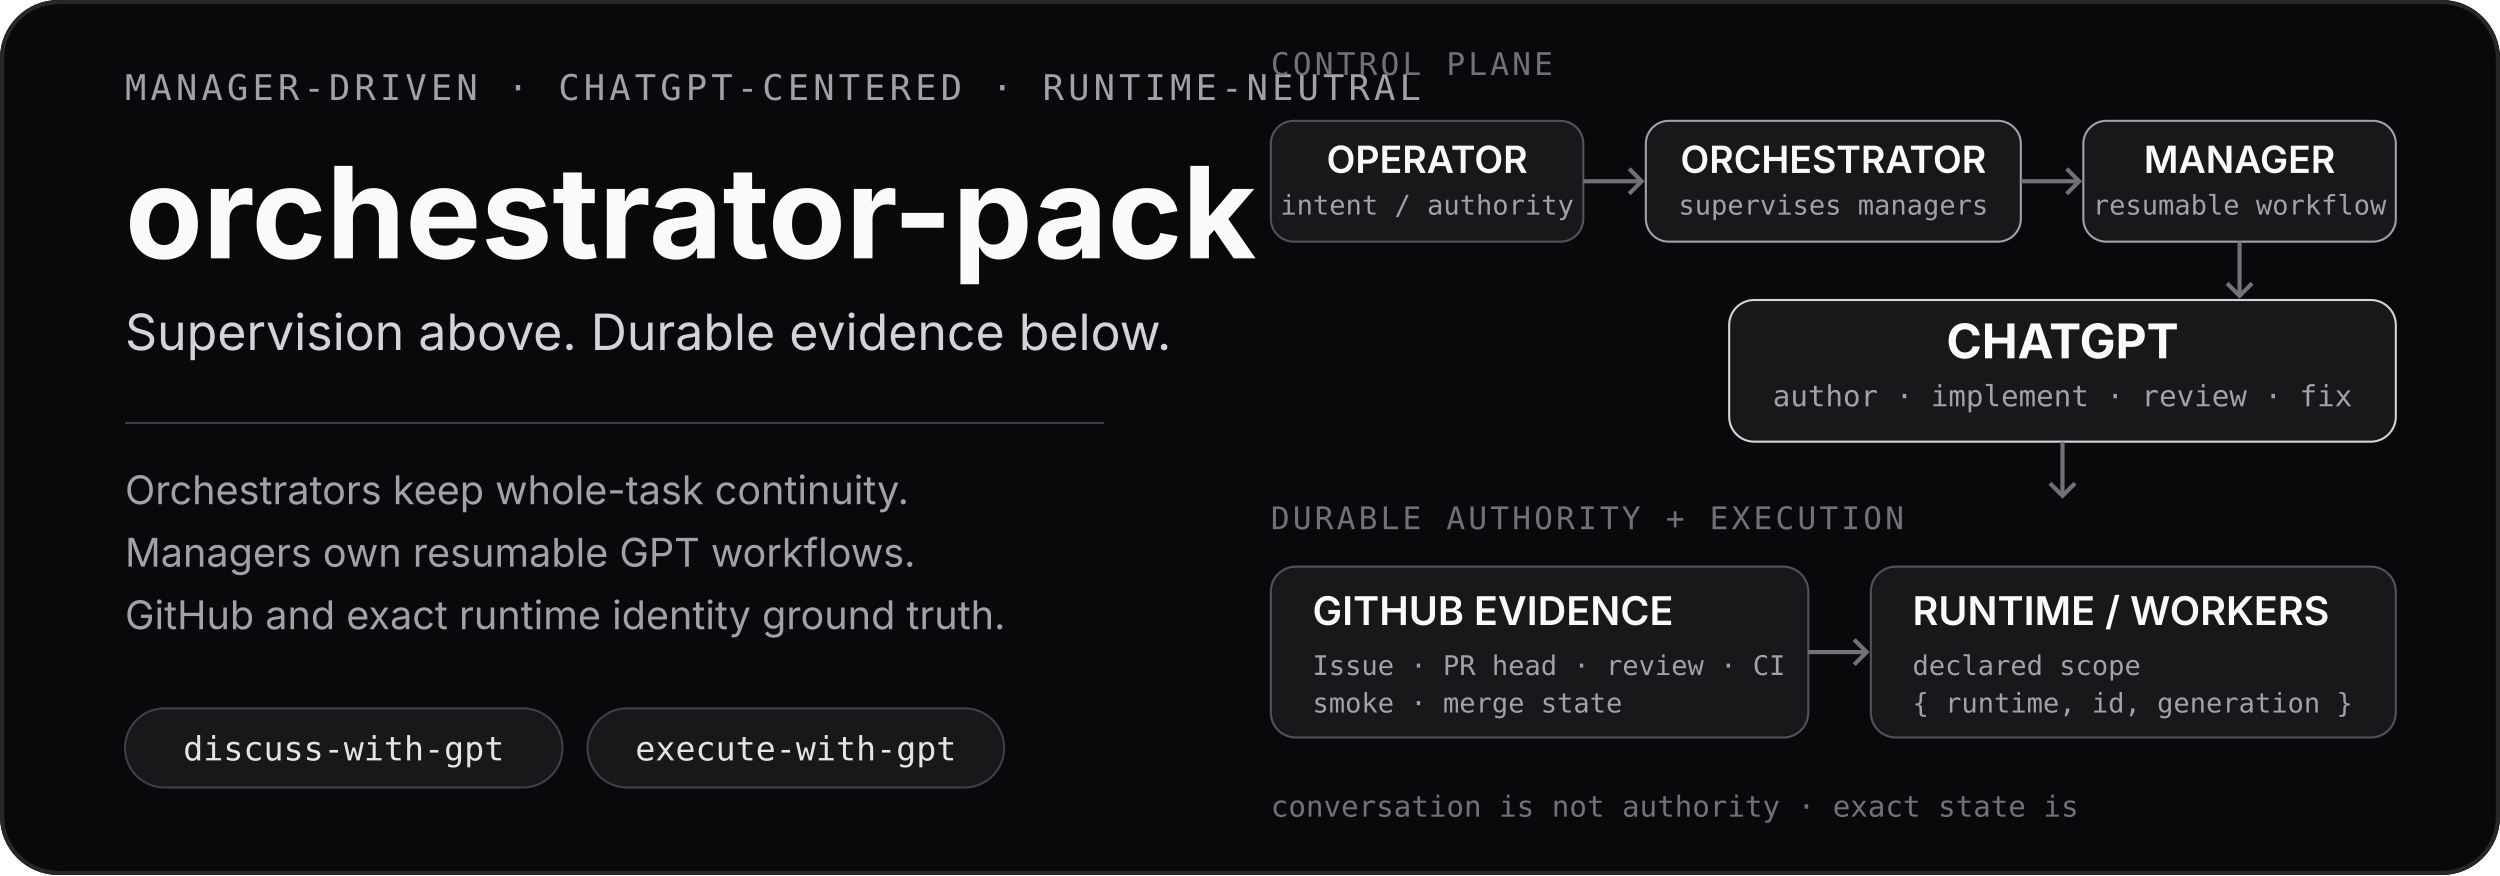
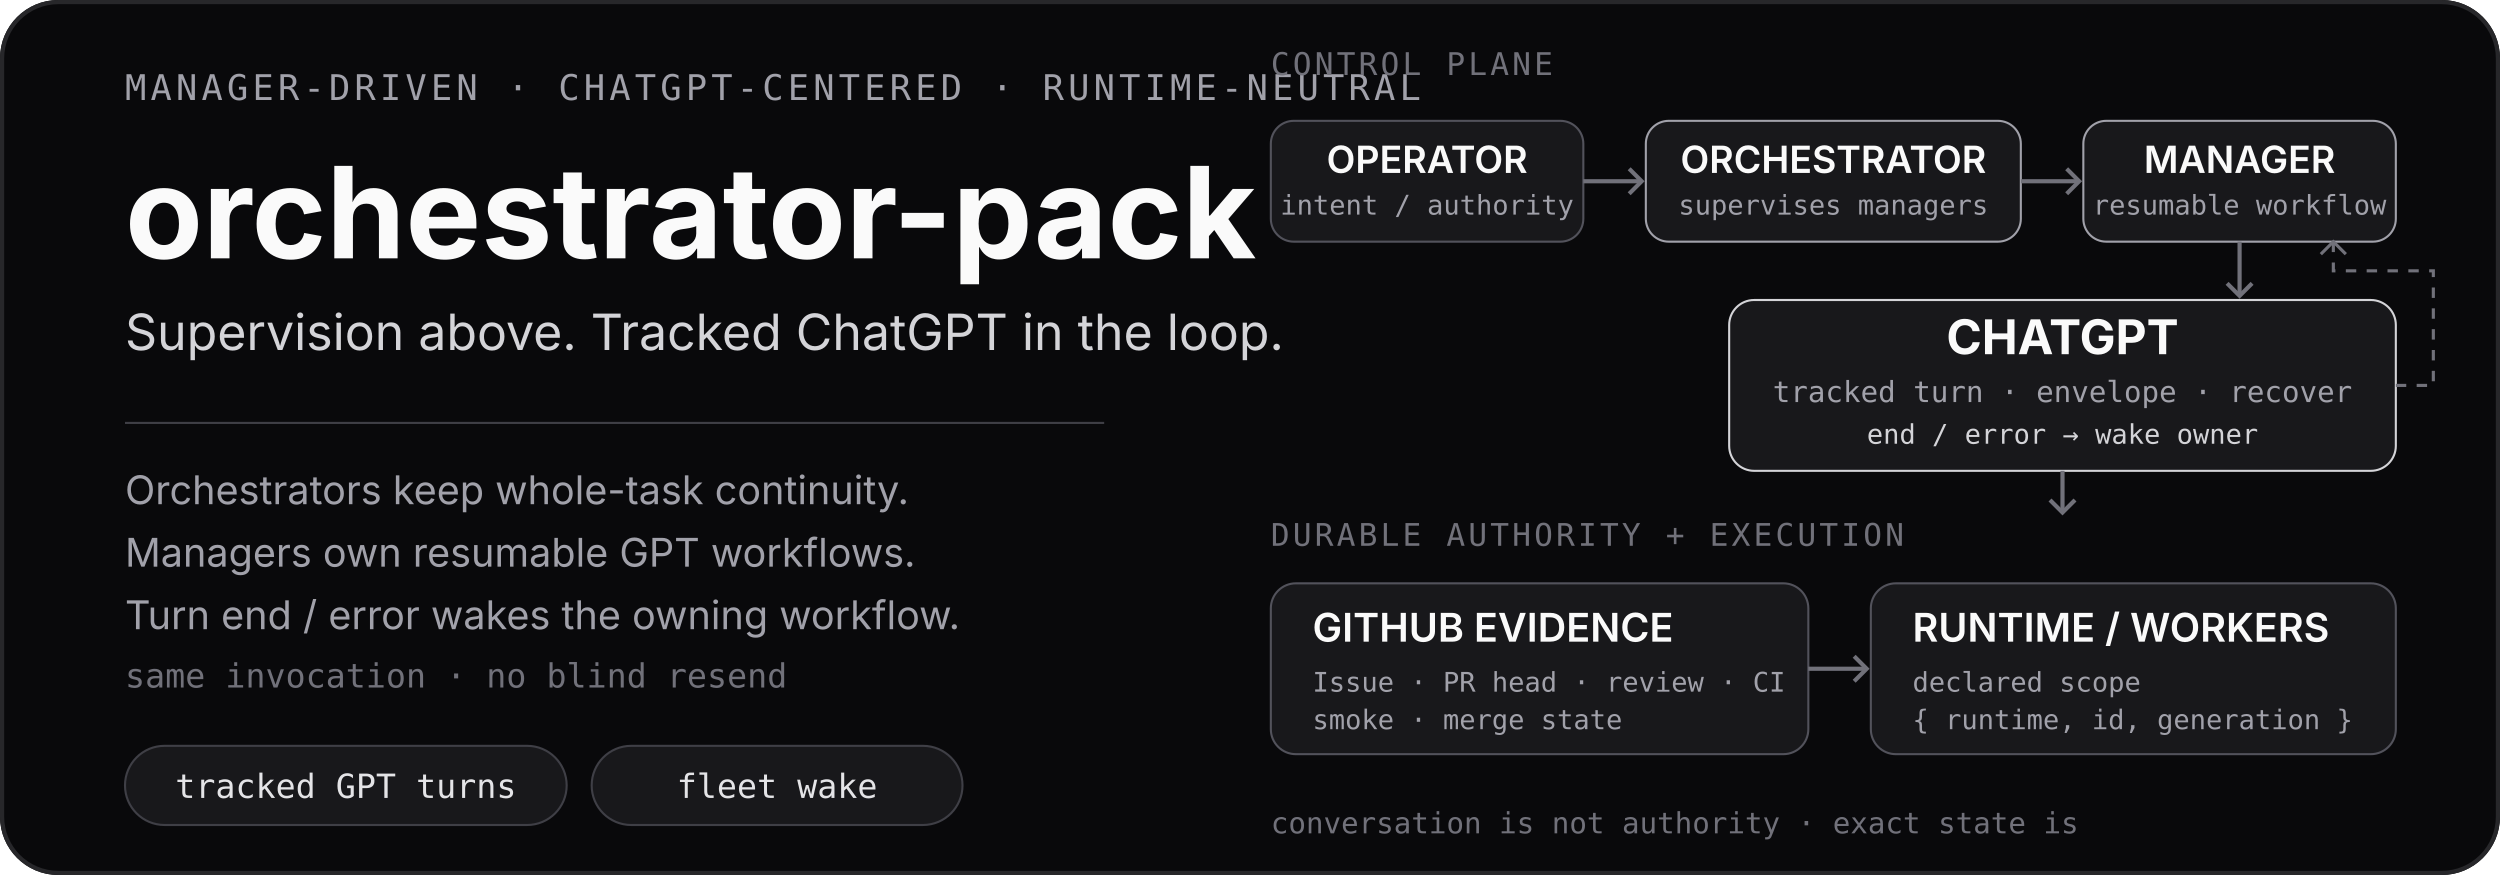
<svg xmlns="http://www.w3.org/2000/svg" width="1200" height="420" viewBox="0 0 1200 420" role="img" aria-labelledby="title desc">
  <rect width="1200" height="420" rx="28" fill="#09090b" />
  <rect x="1" y="1" width="1198" height="418" rx="27" fill="none" stroke="#27272a" stroke-width="2" />
  <g transform="translate(60 48)">
    <text x="0" y="0" fill="#a1a1aa" font-size="17" font-family="ui-monospace, SFMono-Regular, Menlo, monospace" letter-spacing="2">MANAGER-DRIVEN · CHATGPT-CENTERED · RUNTIME-NEUTRAL</text>
    <text x="0" y="76" fill="#fafafa" font-size="61" font-weight="700" font-family="-apple-system, BlinkMacSystemFont, Segoe UI, sans-serif">orchestrator-pack</text>
-     <text x="0" y="120" fill="#d4d4d8" font-size="24" font-family="-apple-system, BlinkMacSystemFont, Segoe UI, sans-serif">Supervision above. Durable evidence below.</text>
+     <text x="0" y="120" fill="#d4d4d8" font-size="24" font-family="-apple-system, BlinkMacSystemFont, Segoe UI, sans-serif">Supervision above. Tracked ChatGPT in the loop.</text>
    <line x1="0" y1="155" x2="470" y2="155" stroke="#3f3f46" />
    <text x="0" y="194" fill="#a1a1aa" font-size="19" font-family="-apple-system, BlinkMacSystemFont, Segoe UI, sans-serif">Orchestrators keep whole-task continuity.</text>
    <text x="0" y="224" fill="#a1a1aa" font-size="19" font-family="-apple-system, BlinkMacSystemFont, Segoe UI, sans-serif">Managers own resumable GPT workflows.</text>
-     <text x="0" y="254" fill="#a1a1aa" font-size="19" font-family="-apple-system, BlinkMacSystemFont, Segoe UI, sans-serif">GitHub and exact runtime identity ground truth.</text>
-     <g transform="translate(0 292)">
-       <rect width="210" height="38" rx="19" fill="#18181b" stroke="#3f3f46" />
-       <text x="105" y="25" text-anchor="middle" fill="#e4e4e7" font-size="16" font-family="ui-monospace, SFMono-Regular, Menlo, monospace">discuss-with-gpt</text>
-       <rect x="222" width="200" height="38" rx="19" fill="#18181b" stroke="#3f3f46" />
-       <text x="322" y="25" text-anchor="middle" fill="#e4e4e7" font-size="16" font-family="ui-monospace, SFMono-Regular, Menlo, monospace">execute-with-gpt</text>
+     <text x="0" y="254" fill="#a1a1aa" font-size="19" font-family="-apple-system, BlinkMacSystemFont, Segoe UI, sans-serif">Turn end / error wakes the owning workflow.</text>
+     <text x="0" y="282" fill="#71717a" font-size="16" font-family="ui-monospace, SFMono-Regular, Menlo, monospace">same invocation · no blind resend</text>
+     <g transform="translate(0 310)">
+       <rect width="212" height="38" rx="19" fill="#18181b" stroke="#3f3f46" />
+       <text x="106" y="25" text-anchor="middle" fill="#e4e4e7" font-size="16" font-family="ui-monospace, SFMono-Regular, Menlo, monospace">tracked GPT turns</text>
+       <rect x="224" width="178" height="38" rx="19" fill="#18181b" stroke="#3f3f46" />
+       <text x="313" y="25" text-anchor="middle" fill="#e4e4e7" font-size="16" font-family="ui-monospace, SFMono-Regular, Menlo, monospace">fleet wake</text>
    </g>
  </g>
  <g transform="translate(610 36)">
    <text x="0" y="0" fill="#71717a" font-size="15" font-family="ui-monospace, SFMono-Regular, Menlo, monospace" letter-spacing="1.5">CONTROL PLANE</text>
    <g transform="translate(0 22)">
      <rect x="0" y="0" width="150" height="58" rx="11" fill="#18181b" stroke="#52525b" />
      <text x="75" y="25" text-anchor="middle" fill="#fafafa" font-size="18" font-weight="600" font-family="-apple-system, BlinkMacSystemFont, Segoe UI, sans-serif">OPERATOR</text>
      <text x="75" y="45" text-anchor="middle" fill="#a1a1aa" font-size="13" font-family="ui-monospace, SFMono-Regular, Menlo, monospace">intent / authority</text>
      <line x1="150" y1="29" x2="178" y2="29" stroke="#71717a" stroke-width="2" />
      <path d="M172 23 L178 29 L172 35" fill="none" stroke="#71717a" stroke-width="2" />
      <rect x="180" y="0" width="180" height="58" rx="11" fill="#18181b" stroke="#a1a1aa" />
      <text x="270" y="25" text-anchor="middle" fill="#fafafa" font-size="18" font-weight="600" font-family="-apple-system, BlinkMacSystemFont, Segoe UI, sans-serif">ORCHESTRATOR</text>
      <text x="270" y="45" text-anchor="middle" fill="#a1a1aa" font-size="13" font-family="ui-monospace, SFMono-Regular, Menlo, monospace">supervises managers</text>
      <line x1="360" y1="29" x2="388" y2="29" stroke="#71717a" stroke-width="2" />
      <path d="M382 23 L388 29 L382 35" fill="none" stroke="#71717a" stroke-width="2" />
      <rect x="390" y="0" width="150" height="58" rx="11" fill="#18181b" stroke="#a1a1aa" />
      <text x="465" y="25" text-anchor="middle" fill="#fafafa" font-size="18" font-weight="600" font-family="-apple-system, BlinkMacSystemFont, Segoe UI, sans-serif">MANAGER</text>
      <text x="465" y="45" text-anchor="middle" fill="#a1a1aa" font-size="13" font-family="ui-monospace, SFMono-Regular, Menlo, monospace">resumable workflow</text>
    </g>
    <line x1="465" y1="80" x2="465" y2="106" stroke="#71717a" stroke-width="2" />
    <path d="M459 100 L465 106 L471 100" fill="none" stroke="#71717a" stroke-width="2" />
    <g transform="translate(220 108)">
-       <rect width="320" height="68" rx="12" fill="#18181b" stroke="#d4d4d8" />
-       <text x="160" y="28" text-anchor="middle" fill="#fafafa" font-size="23" font-weight="650" font-family="-apple-system, BlinkMacSystemFont, Segoe UI, sans-serif">CHATGPT</text>
-       <text x="160" y="51" text-anchor="middle" fill="#a1a1aa" font-size="14" font-family="ui-monospace, SFMono-Regular, Menlo, monospace">author · implement · review · fix</text>
+       <rect width="320" height="82" rx="12" fill="#18181b" stroke="#d4d4d8" />
+       <text x="160" y="26" text-anchor="middle" fill="#fafafa" font-size="23" font-weight="650" font-family="-apple-system, BlinkMacSystemFont, Segoe UI, sans-serif">CHATGPT</text>
+       <text x="160" y="49" text-anchor="middle" fill="#a1a1aa" font-size="14" font-family="ui-monospace, SFMono-Regular, Menlo, monospace">tracked turn · envelope · recover</text>
+       <text x="160" y="69" text-anchor="middle" fill="#d4d4d8" font-size="13" font-family="ui-monospace, SFMono-Regular, Menlo, monospace">end / error → wake owner</text>
    </g>
-     <line x1="380" y1="176" x2="380" y2="202" stroke="#71717a" stroke-width="2" />
-     <path d="M374 196 L380 202 L386 196" fill="none" stroke="#71717a" stroke-width="2" />
-     <text x="0" y="218" fill="#71717a" font-size="15" font-family="ui-monospace, SFMono-Regular, Menlo, monospace" letter-spacing="1.5">DURABLE AUTHORITY + EXECUTION</text>
-     <g transform="translate(0 236)">
+     <path d="M540 149 H558 V94 H510 V80" fill="none" stroke="#71717a" stroke-width="1.5" stroke-dasharray="5 5" />
+     <path d="M504 86 L510 80 L516 86" fill="none" stroke="#71717a" stroke-width="1.5" />
+     <line x1="380" y1="190" x2="380" y2="210" stroke="#71717a" stroke-width="2" />
+     <path d="M374 204 L380 210 L386 204" fill="none" stroke="#71717a" stroke-width="2" />
+     <text x="0" y="226" fill="#71717a" font-size="15" font-family="ui-monospace, SFMono-Regular, Menlo, monospace" letter-spacing="1.5">DURABLE AUTHORITY + EXECUTION</text>
+     <g transform="translate(0 244)">
      <rect x="0" y="0" width="258" height="82" rx="12" fill="#18181b" stroke="#52525b" />
      <text x="20" y="28" fill="#fafafa" font-size="19" font-weight="600" font-family="-apple-system, BlinkMacSystemFont, Segoe UI, sans-serif">GITHUB EVIDENCE</text>
      <text x="20" y="52" fill="#a1a1aa" font-size="13" font-family="ui-monospace, SFMono-Regular, Menlo, monospace">Issue · PR head · review · CI</text>
      <text x="20" y="70" fill="#a1a1aa" font-size="13" font-family="ui-monospace, SFMono-Regular, Menlo, monospace">smoke · merge state</text>
      <line x1="258" y1="41" x2="286" y2="41" stroke="#71717a" stroke-width="2" />
      <path d="M280 35 L286 41 L280 47" fill="none" stroke="#71717a" stroke-width="2" />
      <rect x="288" y="0" width="252" height="82" rx="12" fill="#18181b" stroke="#52525b" />
      <text x="308" y="28" fill="#fafafa" font-size="19" font-weight="600" font-family="-apple-system, BlinkMacSystemFont, Segoe UI, sans-serif">RUNTIME / WORKERS</text>
      <text x="308" y="52" fill="#a1a1aa" font-size="13" font-family="ui-monospace, SFMono-Regular, Menlo, monospace">declared scope</text>
      <text x="308" y="70" fill="#a1a1aa" font-size="13" font-family="ui-monospace, SFMono-Regular, Menlo, monospace">{ runtime, id, generation }</text>
    </g>
-     <text x="0" y="356" fill="#71717a" font-size="14" font-family="ui-monospace, SFMono-Regular, Menlo, monospace">conversation is not authority · exact state is</text>
+     <text x="0" y="364" fill="#71717a" font-size="14" font-family="ui-monospace, SFMono-Regular, Menlo, monospace">conversation is not authority · exact state is</text>
  </g>
</svg>
